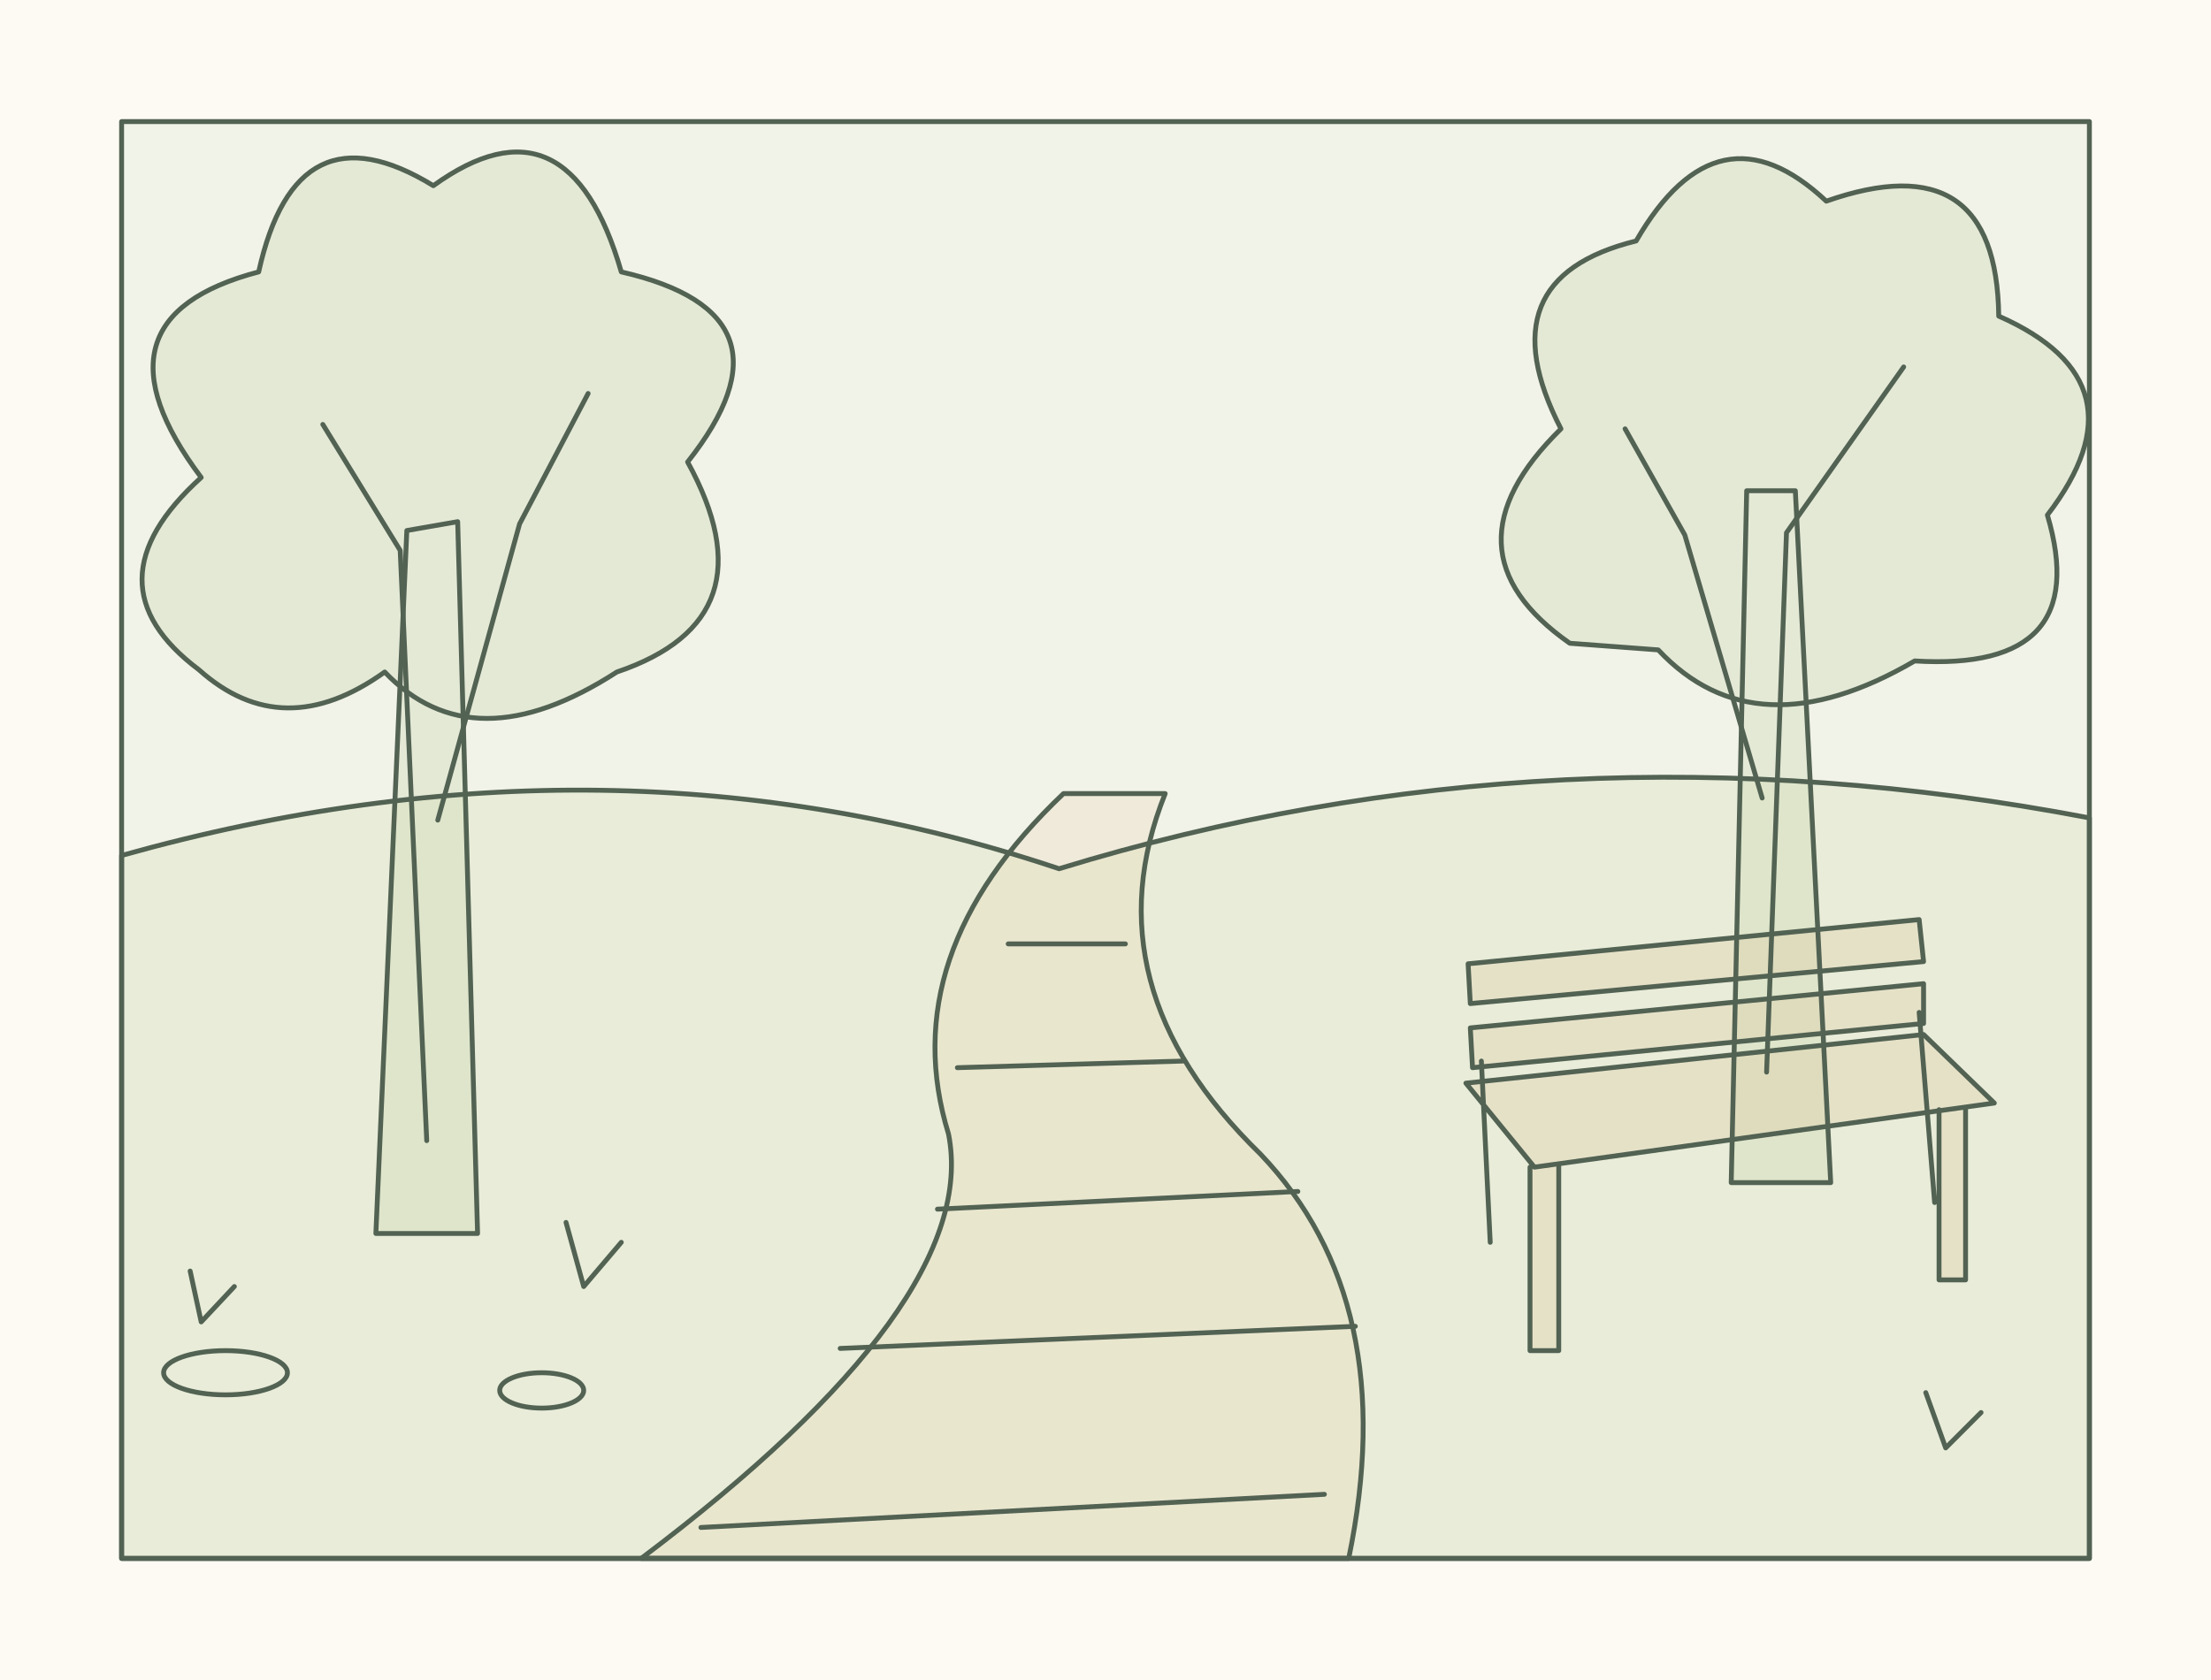
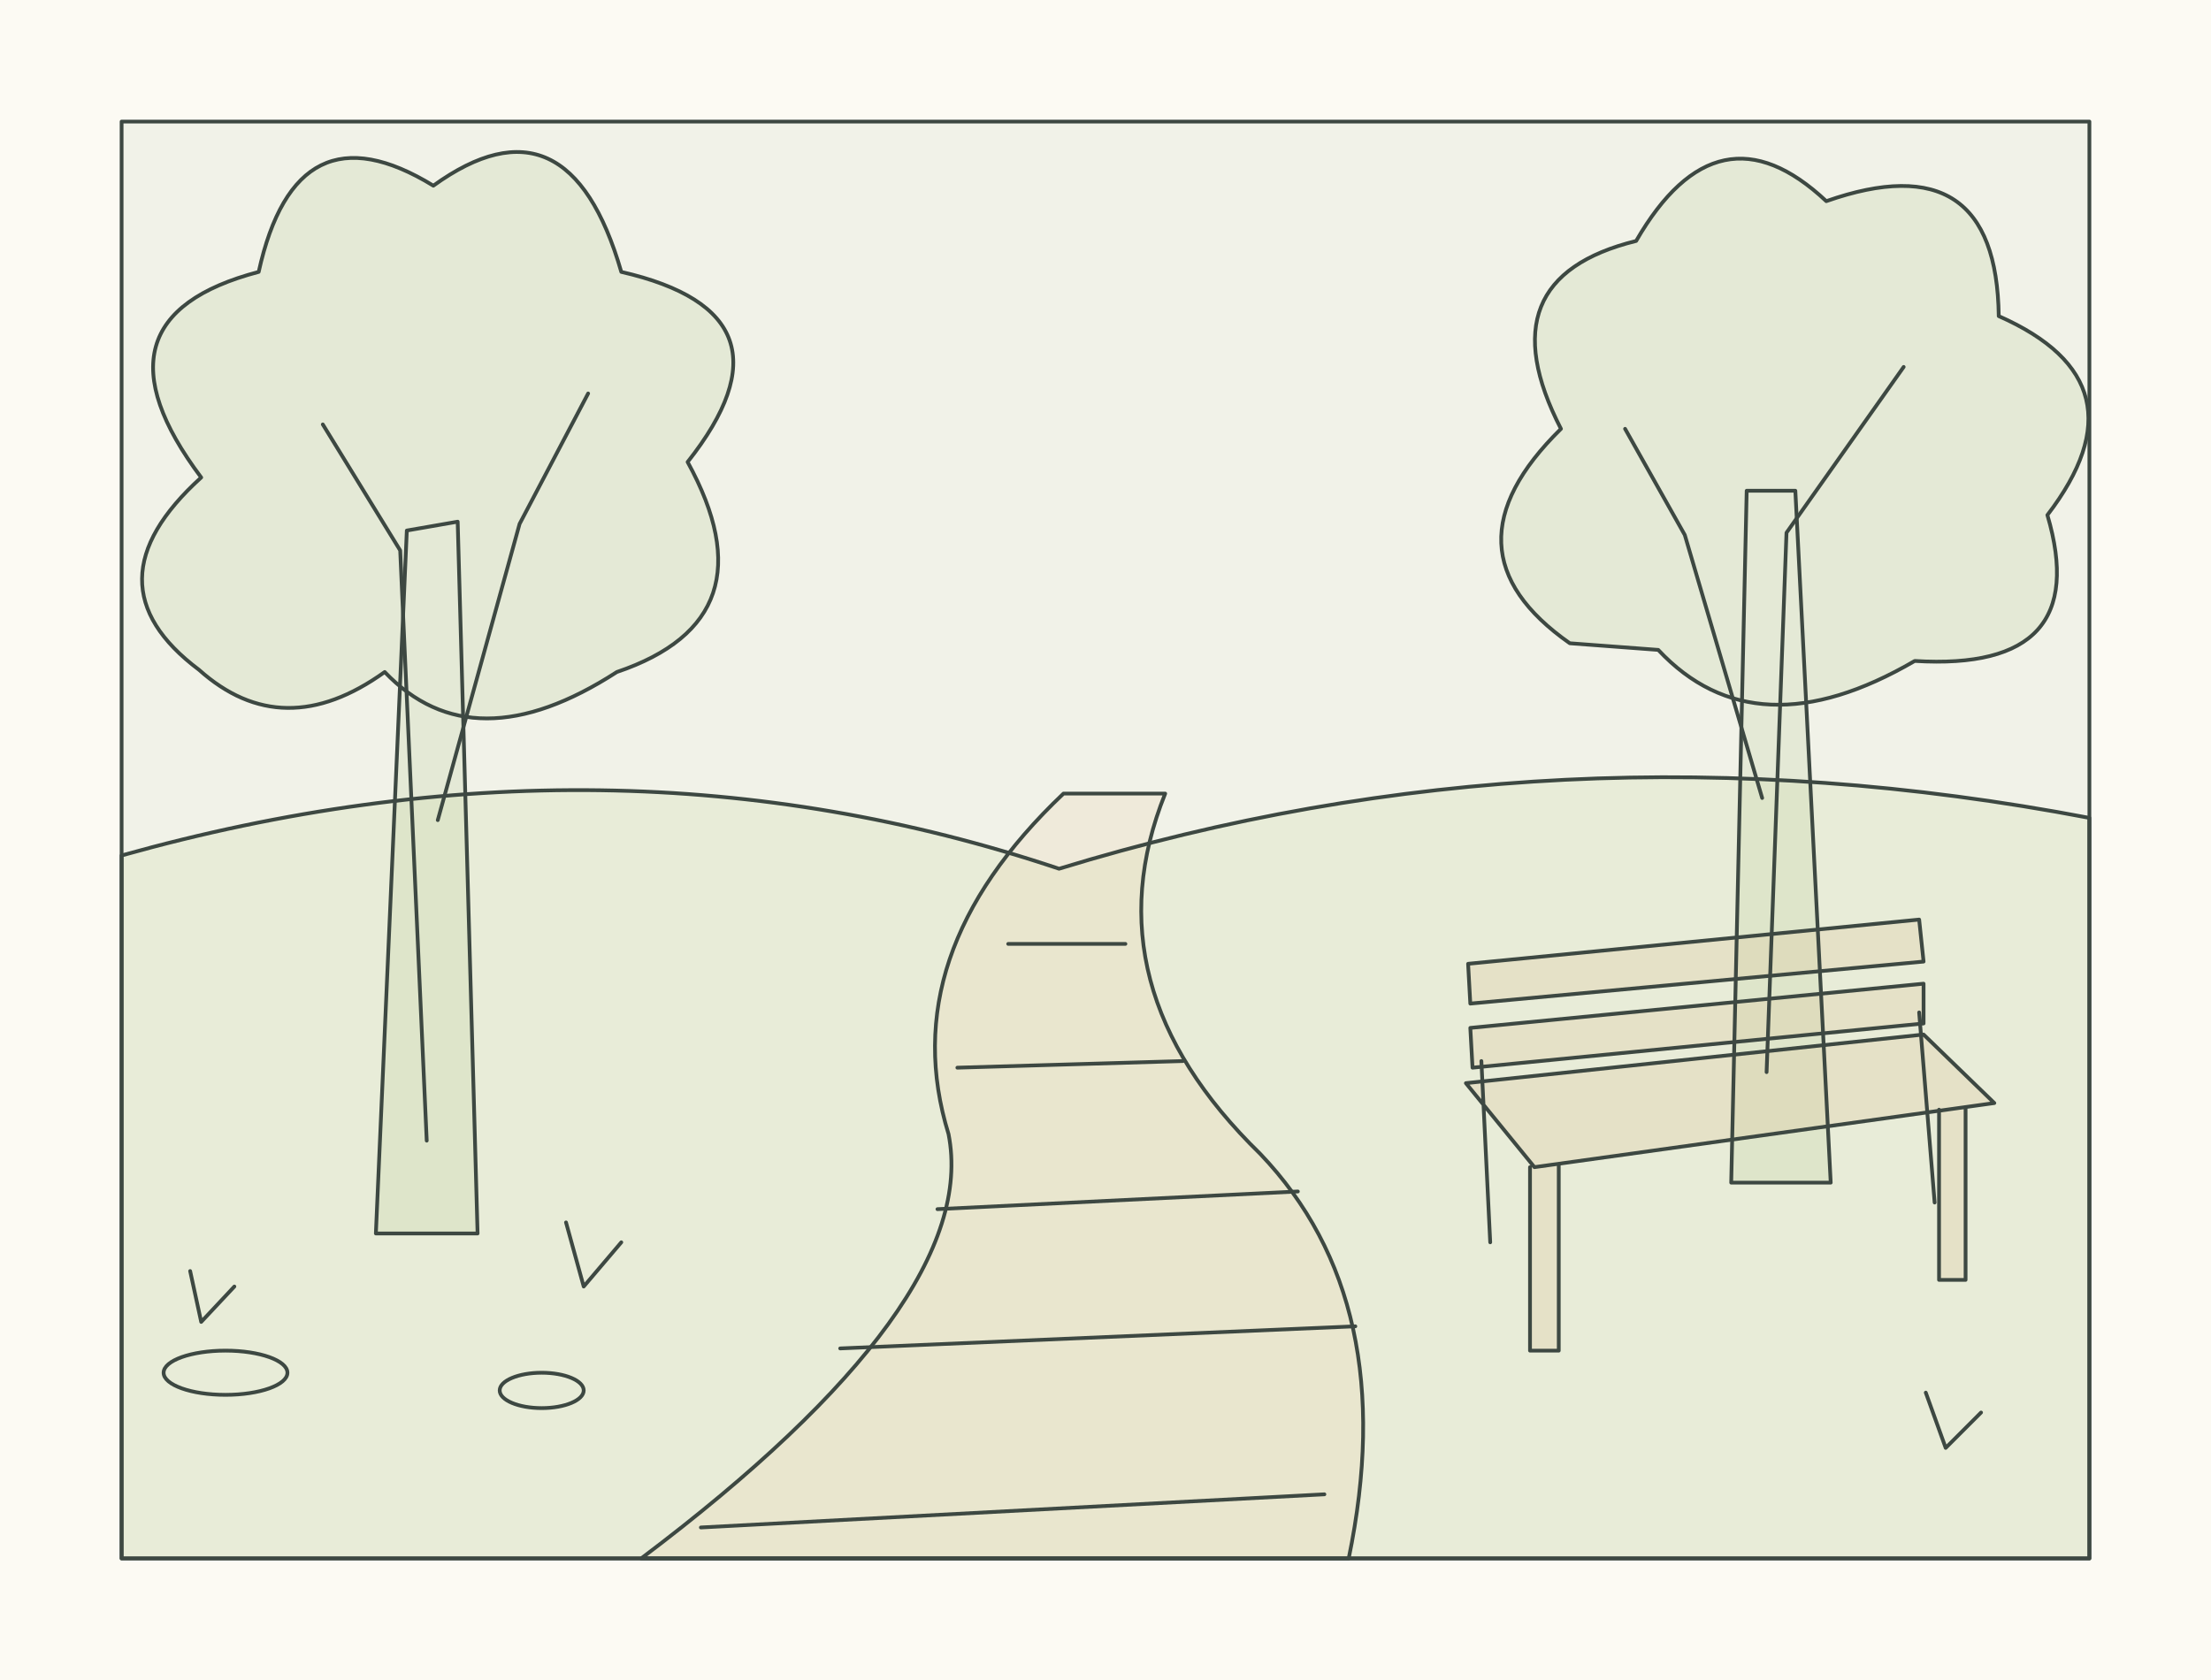
<svg xmlns="http://www.w3.org/2000/svg" width="1000" height="760" viewBox="0 0 1000 760">
  <rect width="1000" height="760" fill="#fcfaf3" />
  <rect x="55" y="55" width="890" height="650" rx="3" fill="#e5e9ce" opacity=".28" />
  <g fill="#e3ece6" opacity=".29" stroke="none">
    <path d="M55 55H945V705H55Z" />
  </g>
  <g fill="#d2deaf" opacity=".29" stroke="none">
    <path d="M55 387Q276 325 479 393Q704 324 945 370V705H55Z" />
  </g>
  <g fill="#ead5b5" opacity=".29" stroke="none">
    <path d="M481 359H527Q492 446 570 522Q634 589 610 705H290Q444 589 429 513Q404 432 481 359Z" />
  </g>
  <g fill="#c4d2a8" opacity=".29" stroke="none">
    <path d="M170 558L184 240L207 236L216 558Z M783 535L790 222H812L828 535Z M90 303Q38 264 91 216Q37 144 117 123Q134 46 196 84Q257 40 281 123Q364 142 311 209Q350 280 279 304Q214 346 174 304Q128 337 90 303Z M710 291Q650 249 706 194Q671 126 740 109Q777 45 826 91Q903 64 904 143Q972 173 926 233Q947 304 866 299Q794 341 750 294Z" />
  </g>
  <g fill="#ddc69e" opacity=".29" stroke="none">
    <path d="M664 436L868 416L870 435L665 454Z M665 465L870 445V463L666 483Z M663 490L870 468L902 499L694 528Z M692 528V611H705V527 M877 502V579H889V501 M670 480L674 562 M868 458L875 544" />
  </g>
-   <g fill="none" stroke="#526253" stroke-width="2.2" stroke-linecap="round" stroke-linejoin="round">
-     <path d="M55 55H945V705H55Z" />
-     <path d="M55 387Q276 325 479 393Q704 324 945 370V705H55Z" />
-     <path d="M481 359H527Q492 446 570 522Q634 589 610 705H290Q444 589 429 513Q404 432 481 359Z" />
-     <path d="M170 558L184 240L207 236L216 558Z M783 535L790 222H812L828 535Z M90 303Q38 264 91 216Q37 144 117 123Q134 46 196 84Q257 40 281 123Q364 142 311 209Q350 280 279 304Q214 346 174 304Q128 337 90 303Z M710 291Q650 249 706 194Q671 126 740 109Q777 45 826 91Q903 64 904 143Q972 173 926 233Q947 304 866 299Q794 341 750 294Z" />
-     <path d="M664 436L868 416L870 435L665 454Z M665 465L870 445V463L666 483Z M663 490L870 468L902 499L694 528Z M692 528V611H705V527 M877 502V579H889V501 M670 480L674 562 M868 458L875 544" />
-     <path d="M193 516L181 249L146 192 M198 371L235 237L266 178 M799 485L808 241L861 166 M797 361L762 242L735 194 M317 691L599 676 M380 610L613 600 M424 547L587 539 M433 483L535 480 M456 427L509 427 M91 598L86 575 M91 598L106 582 M264 582L256 553 M264 582L281 562 M880 655L871 630 M880 655L896 639" />
-     <ellipse cx="102" cy="621" rx="28" ry="10" />
-     <ellipse cx="245" cy="629" rx="19" ry="8" />
+   <g fill="none" stroke="#3d4842" stroke-linecap="round" stroke-linejoin="round">
+     <g stroke-width="1.7">
+       <path d="M55 55H945V705H55Z" />
+       <path d="M55 387Q276 325 479 393Q704 324 945 370V705H55Z" />
+       <path d="M481 359H527Q492 446 570 522Q634 589 610 705H290Q444 589 429 513Q404 432 481 359Z" />
+       <path d="M170 558L184 240L207 236L216 558Z M783 535L790 222H812L828 535Z M90 303Q38 264 91 216Q37 144 117 123Q134 46 196 84Q257 40 281 123Q364 142 311 209Q350 280 279 304Q214 346 174 304Q128 337 90 303Z M710 291Q650 249 706 194Q671 126 740 109Q777 45 826 91Q903 64 904 143Q972 173 926 233Q947 304 866 299Q794 341 750 294Z" />
+       <path d="M664 436L868 416L870 435L665 454Z M665 465L870 445V463L666 483Z M663 490L870 468L902 499L694 528Z M692 528V611H705V527 M877 502V579H889V501 M670 480L674 562 M868 458L875 544" />
+       <path d="M193 516L181 249L146 192 M198 371L235 237L266 178 M799 485L808 241L861 166 M797 361L762 242L735 194 M317 691L599 676 M380 610L613 600 M424 547L587 539 M433 483L535 480 M456 427L509 427 M91 598L86 575 M91 598L106 582 M264 582L256 553 M264 582L281 562 M880 655L871 630 M880 655L896 639" />
+       <ellipse cx="102" cy="621" rx="28" ry="10" />
+       <ellipse cx="245" cy="629" rx="19" ry="8" />
+     </g>
  </g>
</svg>
